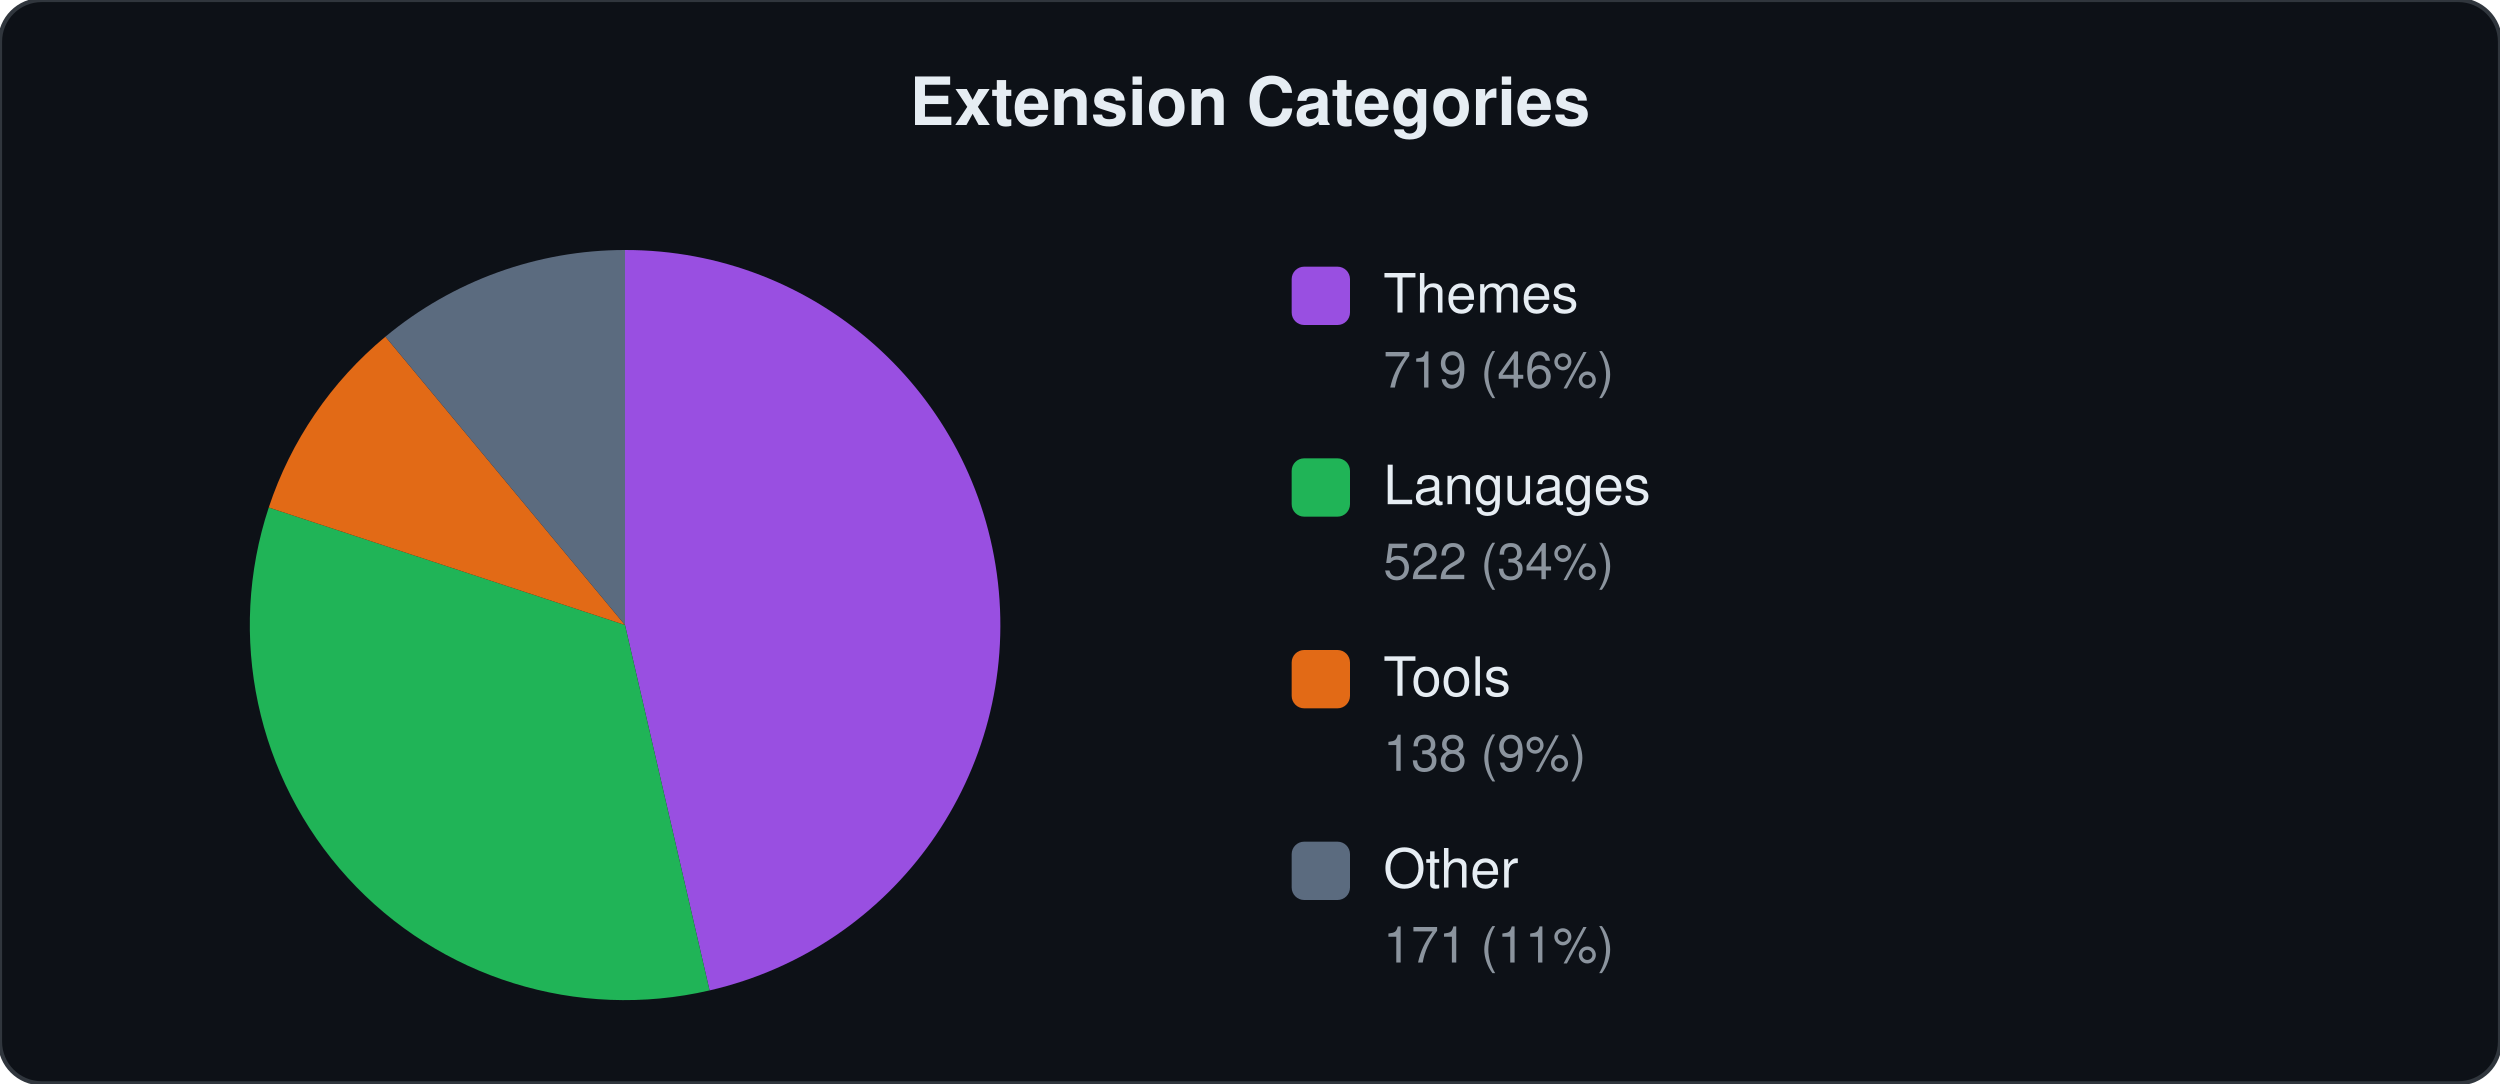
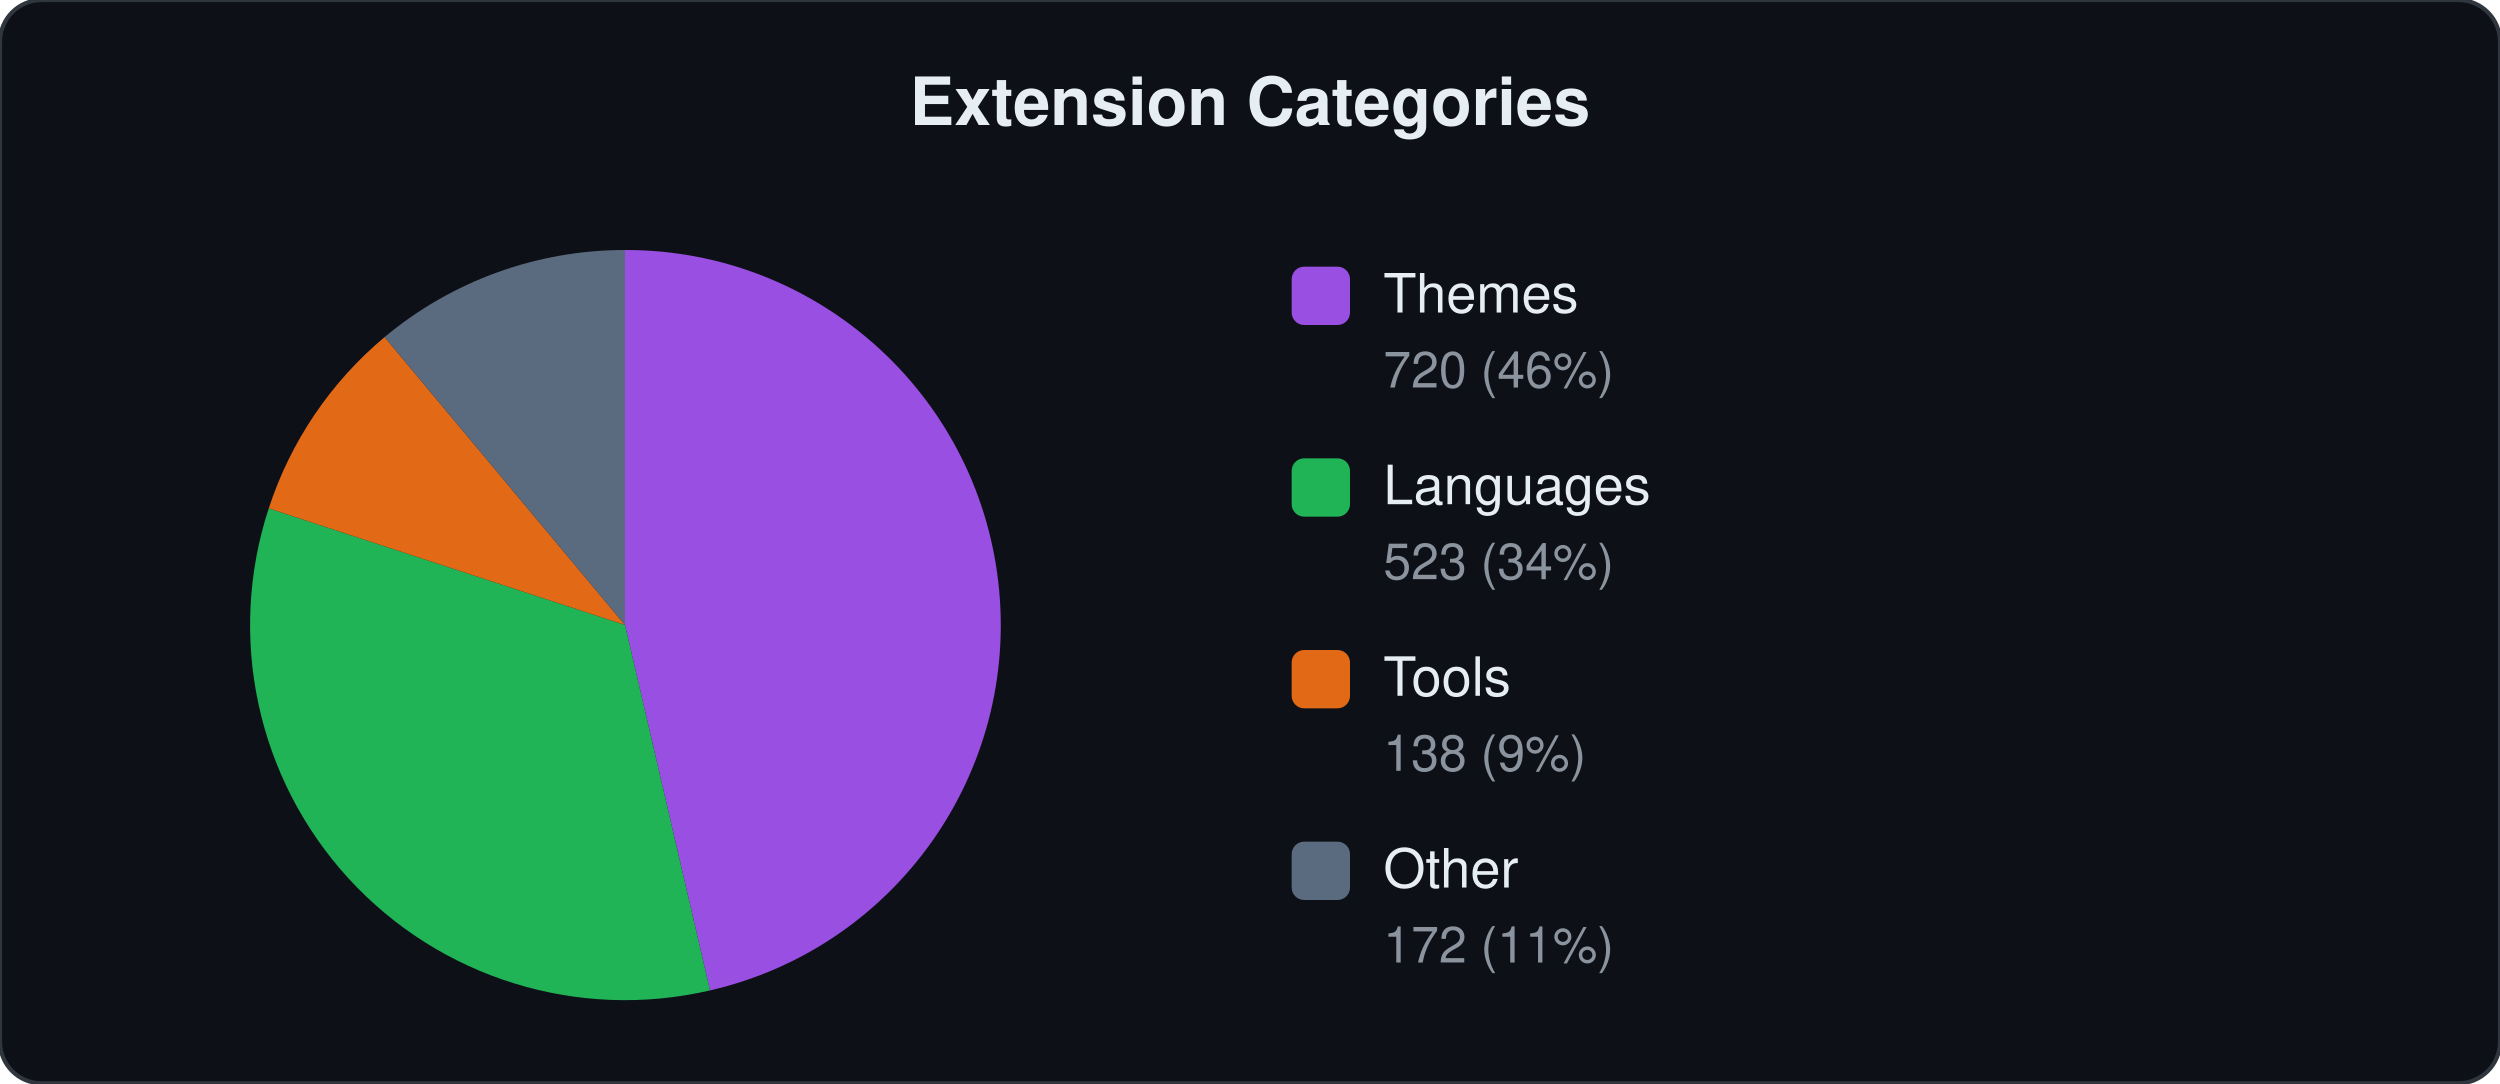
<svg xmlns="http://www.w3.org/2000/svg" viewBox="0 0 600 260" width="600" height="260">
  <style>text{font-family:-apple-system,BlinkMacSystemFont,"Segoe UI",Helvetica,Arial,sans-serif;fill:#e6edf3}.label{font-size:13px}.count{font-size:12px;fill:#8b949e}.title{font-size:16px;font-weight:600}</style>
  <rect width="600" height="260" rx="10" fill="#0d1117" stroke="#30363d" stroke-width="1" />
  <text x="300" y="30" text-anchor="middle" class="title">Extension Categories</text>
-   <path d="M150.0,150.0 L150.0,60.0 A90,90 0 0,1 170.3,237.7 Z" fill="#a855f7" opacity="0.9" />
-   <path d="M150.0,150.0 L170.3,237.7 A90,90 0 0,1 64.5,121.8 Z" fill="#22c55e" opacity="0.9" />
-   <path d="M150.0,150.0 L64.5,121.8 A90,90 0 0,1 92.5,80.8 Z" fill="#f97316" opacity="0.9" />
-   <path d="M150.0,150.0 L92.5,80.8 A90,90 0 0,1 150.0,60.0 Z" fill="#64748b" opacity="0.9" />
+   <path d="M150.0,150.0 L150.0,60.0 A90,90 0 0,1 170.4,237.7 Z" fill="#a855f7" opacity="0.9" />
+   <path d="M150.0,150.0 L170.4,237.7 A90,90 0 0,1 64.5,122.0 Z" fill="#22c55e" opacity="0.9" />
+   <path d="M150.0,150.0 L64.5,122.0 A90,90 0 0,1 92.3,80.9 Z" fill="#f97316" opacity="0.9" />
+   <path d="M150.0,150.0 L92.3,80.9 A90,90 0 0,1 150.0,60.0 Z" fill="#64748b" opacity="0.9" />
  <rect x="310" y="64" width="14" height="14" rx="3" fill="#a855f7" opacity="0.9" />
  <text x="332" y="75" class="label">Themes</text>
-   <text x="332" y="93" class="count">719 (46%)</text>
+   <text x="332" y="93" class="count">720 (46%)</text>
  <rect x="310" y="110" width="14" height="14" rx="3" fill="#22c55e" opacity="0.9" />
  <text x="332" y="121" class="label">Languages</text>
-   <text x="332" y="139" class="count">522 (34%)</text>
+   <text x="332" y="139" class="count">523 (34%)</text>
  <rect x="310" y="156" width="14" height="14" rx="3" fill="#f97316" opacity="0.9" />
  <text x="332" y="167" class="label">Tools</text>
  <text x="332" y="185" class="count">138 (9%)</text>
  <rect x="310" y="202" width="14" height="14" rx="3" fill="#64748b" opacity="0.9" />
  <text x="332" y="213" class="label">Other</text>
-   <text x="332" y="231" class="count">171 (11%)</text>
+   <text x="332" y="231" class="count">172 (11%)</text>
</svg>
